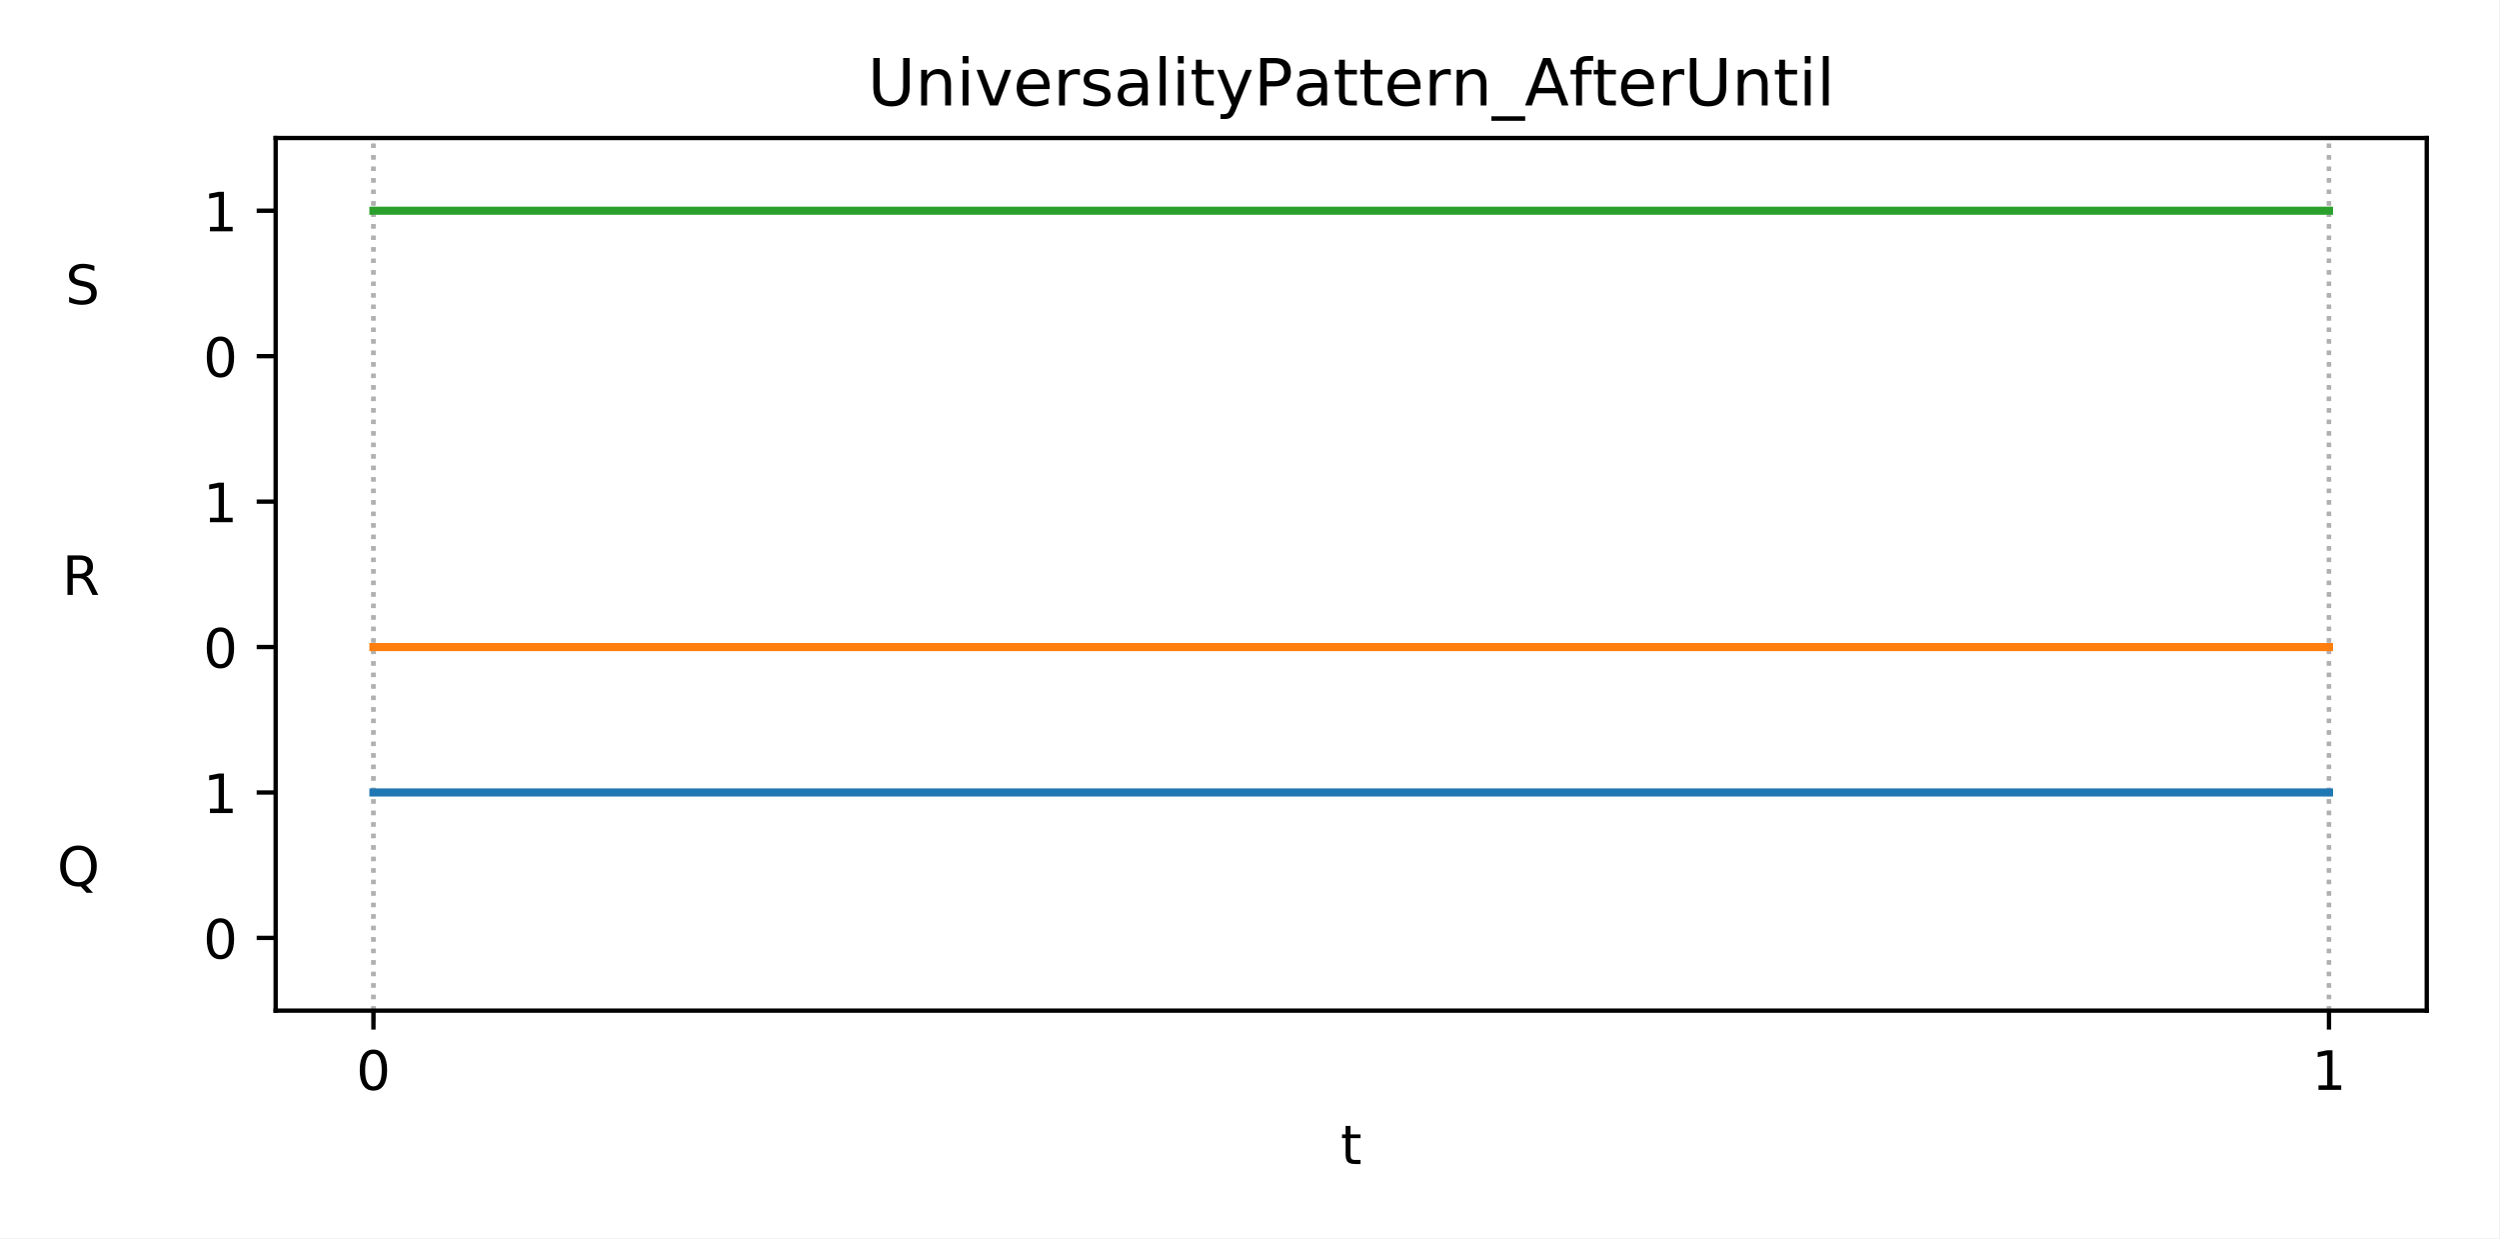
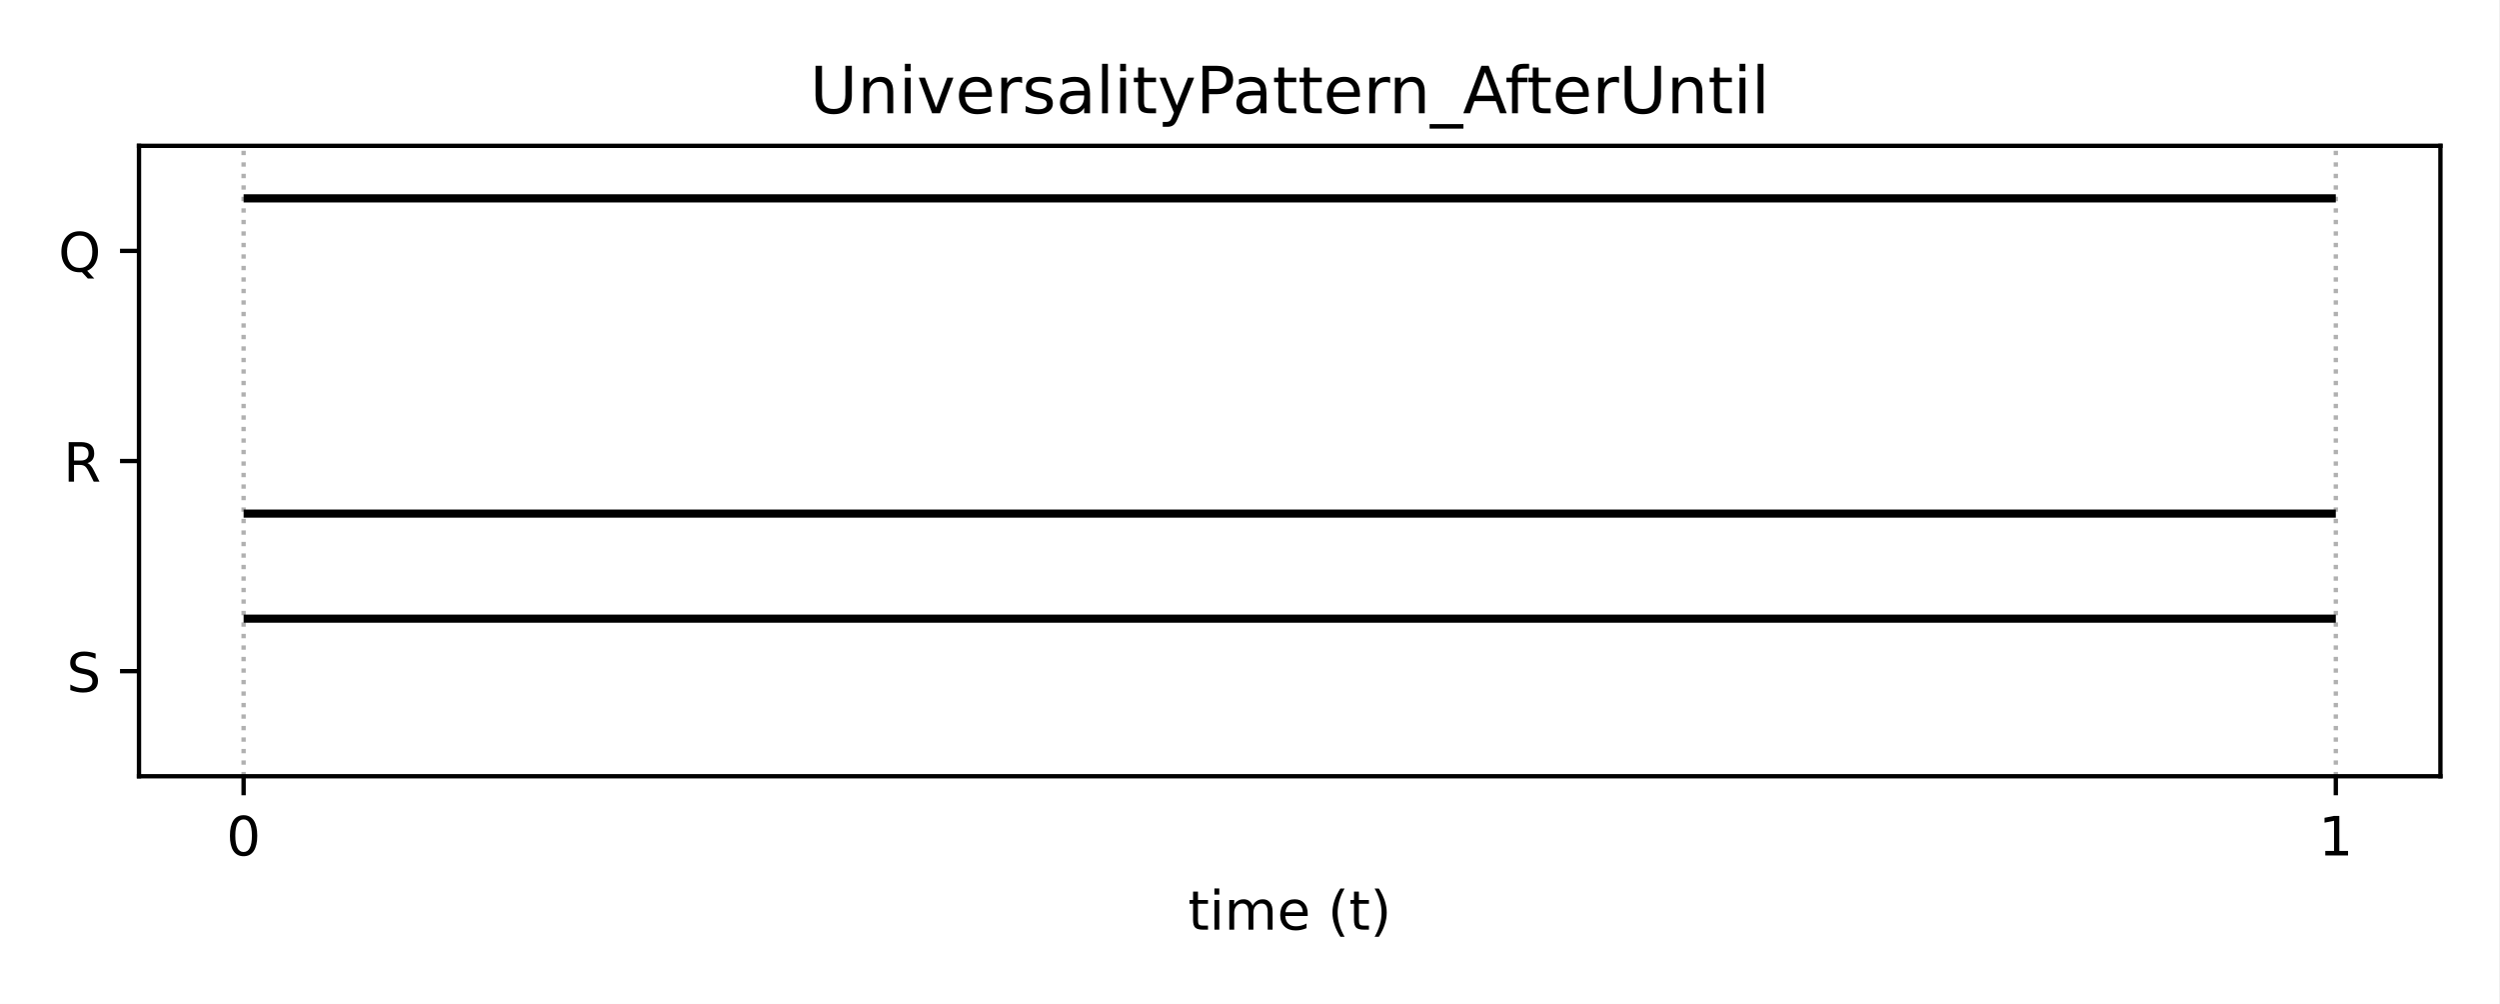
- <svg xmlns="http://www.w3.org/2000/svg" xmlns:xlink="http://www.w3.org/1999/xlink" height="228.24pt" version="1.1" viewBox="0 0 460.8 228.24" width="460.8pt">
+ <svg xmlns="http://www.w3.org/2000/svg" xmlns:xlink="http://www.w3.org/1999/xlink" height="185.04pt" version="1.1" viewBox="0 0 460.8 185.04" width="460.8pt">
  <defs>
    <style type="text/css">
*{stroke-linecap:butt;stroke-linejoin:round;}
  </style>
  </defs>
  <g id="figure_1">
    <g id="patch_1">
-       <path d="M 0 228.24  L 460.8 228.24  L 460.8 0  L 0 0  z " style="fill:#ffffff;" />
+       <path d="M 0 185.04  L 460.8 185.04  L 460.8 0  L 0 0  z " style="fill:#ffffff;" />
    </g>
    <g id="axes_1">
      <g id="patch_2">
-         <path d="M 50.83 186.28  L 447.48 186.28  L 447.48 25.44  L 50.83 25.44  z " style="fill:#ffffff;" />
+         <path d="M 25.63 143.08  L 450 143.08  L 450 26.88  L 25.63 26.88  z " style="fill:#ffffff;" />
      </g>
      <g id="matplotlib.axis_1">
        <g id="xtick_1">
          <g id="line2d_1">
-             <path clip-path="url(#p266788edde)" d="M 68.86 186.28  L 68.86 25.44  " style="fill:none;stroke:#b0b0b0;stroke-dasharray:0.8,1.32;stroke-dashoffset:0;stroke-width:0.8;" />
+             <path clip-path="url(#p71a6ee5e17)" d="M 44.92 143.08  L 44.92 26.88  " style="fill:none;stroke:#b0b0b0;stroke-dasharray:0.8,1.32;stroke-dashoffset:0;stroke-width:0.8;" />
          </g>
          <g id="line2d_2">
            <defs>
-               <path d="M 0 0  L 0 3.5  " id="mb87fdac014" style="stroke:#000000;stroke-width:0.8;" />
-             </defs>
-             <g>
-               <use style="stroke:#000000;stroke-width:0.8;" x="68.86" xlink:href="#mb87fdac014" y="186.28" />
+               <path d="M 0 0  L 0 3.5  " id="m770708120b" style="stroke:#000000;stroke-width:0.8;" />
+             </defs>
+             <g>
+               <use style="stroke:#000000;stroke-width:0.8;" x="44.92" xlink:href="#m770708120b" y="143.08" />
            </g>
          </g>
          <g id="text_1">
            <defs>
              <path d="M 31.781 66.406  Q 24.172 66.406 20.328 58.906  Q 16.5 51.422 16.5 36.375  Q 16.5 21.391 20.328 13.891  Q 24.172 6.391 31.781 6.391  Q 39.453 6.391 43.281 13.891  Q 47.125 21.391 47.125 36.375  Q 47.125 51.422 43.281 58.906  Q 39.453 66.406 31.781 66.406  z M 31.781 74.219  Q 44.047 74.219 50.516 64.516  Q 56.984 54.828 56.984 36.375  Q 56.984 17.969 50.516 8.266  Q 44.047 -1.422 31.781 -1.422  Q 19.531 -1.422 13.062 8.266  Q 6.594 17.969 6.594 36.375  Q 6.594 54.828 13.062 64.516  Q 19.531 74.219 31.781 74.219  z " id="DejaVuSans-48" />
            </defs>
-             <g transform="translate(65.6783 200.8784)scale(0.1 -0.1)">
+             <g transform="translate(41.7383 157.6784)scale(0.1 -0.1)">
              <use xlink:href="#DejaVuSans-48" />
            </g>
          </g>
        </g>
        <g id="xtick_2">
          <g id="line2d_3">
-             <path clip-path="url(#p266788edde)" d="M 429.45 186.28  L 429.45 25.44  " style="fill:none;stroke:#b0b0b0;stroke-dasharray:0.8,1.32;stroke-dashoffset:0;stroke-width:0.8;" />
+             <path clip-path="url(#p71a6ee5e17)" d="M 430.71 143.08  L 430.71 26.88  " style="fill:none;stroke:#b0b0b0;stroke-dasharray:0.8,1.32;stroke-dashoffset:0;stroke-width:0.8;" />
          </g>
          <g id="line2d_4">
            <g>
-               <use style="stroke:#000000;stroke-width:0.8;" x="429.45" xlink:href="#mb87fdac014" y="186.28" />
+               <use style="stroke:#000000;stroke-width:0.8;" x="430.71" xlink:href="#m770708120b" y="143.08" />
            </g>
          </g>
          <g id="text_2">
            <defs>
              <path d="M 12.406 8.297  L 28.516 8.297  L 28.516 63.922  L 10.984 60.406  L 10.984 69.391  L 28.422 72.906  L 38.281 72.906  L 38.281 8.297  L 54.391 8.297  L 54.391 0  L 12.406 0  z " id="DejaVuSans-49" />
            </defs>
-             <g transform="translate(426.2692 200.8784)scale(0.1 -0.1)">
+             <g transform="translate(427.5292 157.6784)scale(0.1 -0.1)">
              <use xlink:href="#DejaVuSans-49" />
-             </g>
-           </g>
-         </g>
-         <g id="xtick_3">
-           <g id="line2d_5">
-             <path clip-path="url(#p266788edde)" d="M 68.86 186.28  L 68.86 25.44  " style="fill:none;stroke:#b0b0b0;stroke-dasharray:0.8,1.32;stroke-dashoffset:0;stroke-width:0.8;" />
-           </g>
-           <g id="line2d_6">
-             <defs>
-               <path d="M 0 0  L 0 2  " id="me98ea609a5" style="stroke:#000000;stroke-width:0.6;" />
-             </defs>
-             <g>
-               <use style="stroke:#000000;stroke-width:0.6;" x="68.86" xlink:href="#me98ea609a5" y="186.28" />
-             </g>
-           </g>
-         </g>
-         <g id="xtick_4">
-           <g id="line2d_7">
-             <path clip-path="url(#p266788edde)" d="M 429.45 186.28  L 429.45 25.44  " style="fill:none;stroke:#b0b0b0;stroke-dasharray:0.8,1.32;stroke-dashoffset:0;stroke-width:0.8;" />
-           </g>
-           <g id="line2d_8">
-             <g>
-               <use style="stroke:#000000;stroke-width:0.6;" x="429.45" xlink:href="#me98ea609a5" y="186.28" />
            </g>
          </g>
        </g>
        <g id="text_3">
          <defs>
            <path d="M 18.312 70.219  L 18.312 54.688  L 36.812 54.688  L 36.812 47.703  L 18.312 47.703  L 18.312 18.016  Q 18.312 11.328 20.141 9.422  Q 21.969 7.516 27.594 7.516  L 36.812 7.516  L 36.812 0  L 27.594 0  Q 17.188 0 13.234 3.875  Q 9.281 7.766 9.281 18.016  L 9.281 47.703  L 2.688 47.703  L 2.688 54.688  L 9.281 54.688  L 9.281 70.219  z " id="DejaVuSans-116" />
+             <path d="M 9.422 54.688  L 18.406 54.688  L 18.406 0  L 9.422 0  z M 9.422 75.984  L 18.406 75.984  L 18.406 64.594  L 9.422 64.594  z " id="DejaVuSans-105" />
+             <path d="M 52 44.188  Q 55.375 50.25 60.062 53.125  Q 64.75 56 71.094 56  Q 79.641 56 84.281 50.016  Q 88.922 44.047 88.922 33.016  L 88.922 0  L 79.891 0  L 79.891 32.719  Q 79.891 40.578 77.094 44.375  Q 74.312 48.188 68.609 48.188  Q 61.625 48.188 57.562 43.547  Q 53.516 38.922 53.516 30.906  L 53.516 0  L 44.484 0  L 44.484 32.719  Q 44.484 40.625 41.703 44.406  Q 38.922 48.188 33.109 48.188  Q 26.219 48.188 22.156 43.531  Q 18.109 38.875 18.109 30.906  L 18.109 0  L 9.078 0  L 9.078 54.688  L 18.109 54.688  L 18.109 46.188  Q 21.188 51.219 25.484 53.609  Q 29.781 56 35.688 56  Q 41.656 56 45.828 52.969  Q 50 49.953 52 44.188  z " id="DejaVuSans-109" />
+             <path d="M 56.203 29.594  L 56.203 25.203  L 14.891 25.203  Q 15.484 15.922 20.484 11.062  Q 25.484 6.203 34.422 6.203  Q 39.594 6.203 44.453 7.469  Q 49.312 8.734 54.109 11.281  L 54.109 2.781  Q 49.266 0.734 44.188 -0.344  Q 39.109 -1.422 33.891 -1.422  Q 20.797 -1.422 13.156 6.188  Q 5.516 13.812 5.516 26.812  Q 5.516 40.234 12.766 48.109  Q 20.016 56 32.328 56  Q 43.359 56 49.781 48.891  Q 56.203 41.797 56.203 29.594  z M 47.219 32.234  Q 47.125 39.594 43.094 43.984  Q 39.062 48.391 32.422 48.391  Q 24.906 48.391 20.391 44.141  Q 15.875 39.891 15.188 32.172  z " id="DejaVuSans-101" />
+             <path id="DejaVuSans-32" />
+             <path d="M 31 75.875  Q 24.469 64.656 21.281 53.656  Q 18.109 42.672 18.109 31.391  Q 18.109 20.125 21.312 9.062  Q 24.516 -2 31 -13.188  L 23.188 -13.188  Q 15.875 -1.703 12.234 9.375  Q 8.594 20.453 8.594 31.391  Q 8.594 42.281 12.203 53.312  Q 15.828 64.359 23.188 75.875  z " id="DejaVuSans-40" />
+             <path d="M 8.016 75.875  L 15.828 75.875  Q 23.141 64.359 26.781 53.312  Q 30.422 42.281 30.422 31.391  Q 30.422 20.453 26.781 9.375  Q 23.141 -1.703 15.828 -13.188  L 8.016 -13.188  Q 14.5 -2 17.703 9.062  Q 20.906 20.125 20.906 31.391  Q 20.906 42.672 17.703 53.656  Q 14.5 64.656 8.016 75.875  z " id="DejaVuSans-41" />
          </defs>
-           <g transform="translate(247.1948 214.5566)scale(0.1 -0.1)">
+           <g transform="translate(219.0681 171.3566)scale(0.1 -0.1)">
            <use xlink:href="#DejaVuSans-116" />
+             <use x="39.209" xlink:href="#DejaVuSans-105" />
+             <use x="66.992" xlink:href="#DejaVuSans-109" />
+             <use x="164.404" xlink:href="#DejaVuSans-101" />
+             <use x="225.928" xlink:href="#DejaVuSans-32" />
+             <use x="257.715" xlink:href="#DejaVuSans-40" />
+             <use x="296.729" xlink:href="#DejaVuSans-116" />
+             <use x="335.938" xlink:href="#DejaVuSans-41" />
          </g>
        </g>
      </g>
      <g id="matplotlib.axis_2">
        <g id="ytick_1">
-           <g id="line2d_9">
-             <defs>
-               <path d="M 0 0  L -3.5 0  " id="m0149f2bf0d" style="stroke:#000000;stroke-width:0.8;" />
-             </defs>
-             <g>
-               <use style="stroke:#000000;stroke-width:0.8;" x="50.83" xlink:href="#m0149f2bf0d" y="172.877" />
+           <g id="line2d_5">
+             <defs>
+               <path d="M 0 0  L -3.5 0  " id="mc146a41bcd" style="stroke:#000000;stroke-width:0.8;" />
+             </defs>
+             <g>
+               <use style="stroke:#000000;stroke-width:0.8;" x="25.63" xlink:href="#mc146a41bcd" y="123.713" />
            </g>
          </g>
          <g id="text_4">
-             <g transform="translate(37.4675 176.6759)scale(0.1 -0.1)">
-               <use xlink:href="#DejaVuSans-48" />
+             <defs>
+               <path d="M 53.516 70.516  L 53.516 60.891  Q 47.906 63.578 42.922 64.891  Q 37.938 66.219 33.297 66.219  Q 25.25 66.219 20.875 63.094  Q 16.5 59.969 16.5 54.203  Q 16.5 49.359 19.406 46.891  Q 22.312 44.438 30.422 42.922  L 36.375 41.703  Q 47.406 39.594 52.656 34.297  Q 57.906 29 57.906 20.125  Q 57.906 9.516 50.797 4.047  Q 43.703 -1.422 29.984 -1.422  Q 24.812 -1.422 18.969 -0.25  Q 13.141 0.922 6.891 3.219  L 6.891 13.375  Q 12.891 10.016 18.656 8.297  Q 24.422 6.594 29.984 6.594  Q 38.422 6.594 43.016 9.906  Q 47.609 13.234 47.609 19.391  Q 47.609 24.75 44.312 27.781  Q 41.016 30.812 33.5 32.328  L 27.484 33.5  Q 16.453 35.688 11.516 40.375  Q 6.594 45.062 6.594 53.422  Q 6.594 63.094 13.406 68.656  Q 20.219 74.219 32.172 74.219  Q 37.312 74.219 42.625 73.281  Q 47.953 72.359 53.516 70.516  z " id="DejaVuSans-83" />
+             </defs>
+             <g transform="translate(12.28156 127.5126)scale(0.1 -0.1)">
+               <use xlink:href="#DejaVuSans-83" />
            </g>
          </g>
        </g>
        <g id="ytick_2">
+           <g id="line2d_6">
+             <g>
+               <use style="stroke:#000000;stroke-width:0.8;" x="25.63" xlink:href="#mc146a41bcd" y="84.98" />
+             </g>
+           </g>
          <g id="text_5">
            <defs>
+               <path d="M 44.391 34.188  Q 47.562 33.109 50.562 29.594  Q 53.562 26.078 56.594 19.922  L 66.609 0  L 56 0  L 46.688 18.703  Q 43.062 26.031 39.672 28.422  Q 36.281 30.812 30.422 30.812  L 19.672 30.812  L 19.672 0  L 9.812 0  L 9.812 72.906  L 32.078 72.906  Q 44.578 72.906 50.734 67.672  Q 56.891 62.453 56.891 51.906  Q 56.891 45.016 53.688 40.469  Q 50.484 35.938 44.391 34.188  z M 19.672 64.797  L 19.672 38.922  L 32.078 38.922  Q 39.203 38.922 42.844 42.219  Q 46.484 45.516 46.484 51.906  Q 46.484 58.297 42.844 61.547  Q 39.203 64.797 32.078 64.797  z " id="DejaVuSans-82" />
+             </defs>
+             <g transform="translate(11.68156 88.77922)scale(0.1 -0.1)">
+               <use xlink:href="#DejaVuSans-82" />
+             </g>
+           </g>
+         </g>
+         <g id="ytick_3">
+           <g id="line2d_7">
+             <g>
+               <use style="stroke:#000000;stroke-width:0.8;" x="25.63" xlink:href="#mc146a41bcd" y="46.247" />
+             </g>
+           </g>
+           <g id="text_6">
+             <defs>
              <path d="M 39.406 66.219  Q 28.656 66.219 22.328 58.203  Q 16.016 50.203 16.016 36.375  Q 16.016 22.609 22.328 14.594  Q 28.656 6.594 39.406 6.594  Q 50.141 6.594 56.422 14.594  Q 62.703 22.609 62.703 36.375  Q 62.703 50.203 56.422 58.203  Q 50.141 66.219 39.406 66.219  z M 53.219 1.312  L 66.219 -12.891  L 54.297 -12.891  L 43.5 -1.219  Q 41.891 -1.312 41.031 -1.359  Q 40.188 -1.422 39.406 -1.422  Q 24.031 -1.422 14.812 8.859  Q 5.609 19.141 5.609 36.375  Q 5.609 53.656 14.812 63.938  Q 24.031 74.219 39.406 74.219  Q 54.734 74.219 63.906 63.938  Q 73.094 53.656 73.094 36.375  Q 73.094 23.688 67.984 14.641  Q 62.891 5.609 53.219 1.312  z " id="DejaVuSans-81" />
-               <path id="DejaVuSans-32" />
-             </defs>
-             <g transform="translate(10.53313 163.2726)scale(0.1 -0.1)">
+             </defs>
+             <g transform="translate(10.75812 50.04588)scale(0.1 -0.1)">
              <use xlink:href="#DejaVuSans-81" />
-               <use x="78.711" xlink:href="#DejaVuSans-32" />
-               <use x="110.498" xlink:href="#DejaVuSans-32" />
-               <use x="142.285" xlink:href="#DejaVuSans-32" />
-               <use x="174.072" xlink:href="#DejaVuSans-32" />
-               <use x="205.859" xlink:href="#DejaVuSans-32" />
-               <use x="237.646" xlink:href="#DejaVuSans-32" />
-               <use x="269.434" xlink:href="#DejaVuSans-32" />
-               <use x="301.221" xlink:href="#DejaVuSans-32" />
-             </g>
-           </g>
-         </g>
-         <g id="ytick_3">
-           <g id="line2d_10">
-             <g>
-               <use style="stroke:#000000;stroke-width:0.8;" x="50.83" xlink:href="#m0149f2bf0d" y="146.07" />
-             </g>
-           </g>
-           <g id="text_6">
-             <g transform="translate(37.4675 149.8692)scale(0.1 -0.1)">
-               <use xlink:href="#DejaVuSans-49" />
-             </g>
-           </g>
-         </g>
-         <g id="ytick_4">
-           <g id="line2d_11">
-             <g>
-               <use style="stroke:#000000;stroke-width:0.8;" x="50.83" xlink:href="#m0149f2bf0d" y="119.263" />
-             </g>
-           </g>
-           <g id="text_7">
-             <g transform="translate(37.4675 123.0626)scale(0.1 -0.1)">
-               <use xlink:href="#DejaVuSans-48" />
-             </g>
-           </g>
-         </g>
-         <g id="ytick_5">
-           <g id="text_8">
-             <defs>
-               <path d="M 44.391 34.188  Q 47.562 33.109 50.562 29.594  Q 53.562 26.078 56.594 19.922  L 66.609 0  L 56 0  L 46.688 18.703  Q 43.062 26.031 39.672 28.422  Q 36.281 30.812 30.422 30.812  L 19.672 30.812  L 19.672 0  L 9.812 0  L 9.812 72.906  L 32.078 72.906  Q 44.578 72.906 50.734 67.672  Q 56.891 62.453 56.891 51.906  Q 56.891 45.016 53.688 40.469  Q 50.484 35.938 44.391 34.188  z M 19.672 64.797  L 19.672 38.922  L 32.078 38.922  Q 39.203 38.922 42.844 42.219  Q 46.484 45.516 46.484 51.906  Q 46.484 58.297 42.844 61.547  Q 39.203 64.797 32.078 64.797  z " id="DejaVuSans-82" />
-             </defs>
-             <g transform="translate(11.45656 109.6592)scale(0.1 -0.1)">
-               <use xlink:href="#DejaVuSans-82" />
-               <use x="69.482" xlink:href="#DejaVuSans-32" />
-               <use x="101.27" xlink:href="#DejaVuSans-32" />
-               <use x="133.057" xlink:href="#DejaVuSans-32" />
-               <use x="164.844" xlink:href="#DejaVuSans-32" />
-               <use x="196.631" xlink:href="#DejaVuSans-32" />
-               <use x="228.418" xlink:href="#DejaVuSans-32" />
-               <use x="260.205" xlink:href="#DejaVuSans-32" />
-               <use x="291.992" xlink:href="#DejaVuSans-32" />
-             </g>
-           </g>
-         </g>
-         <g id="ytick_6">
-           <g id="line2d_12">
-             <g>
-               <use style="stroke:#000000;stroke-width:0.8;" x="50.83" xlink:href="#m0149f2bf0d" y="92.457" />
-             </g>
-           </g>
-           <g id="text_9">
-             <g transform="translate(37.4675 96.25589)scale(0.1 -0.1)">
-               <use xlink:href="#DejaVuSans-49" />
-             </g>
-           </g>
-         </g>
-         <g id="ytick_7">
-           <g id="line2d_13">
-             <g>
-               <use style="stroke:#000000;stroke-width:0.8;" x="50.83" xlink:href="#m0149f2bf0d" y="65.65" />
-             </g>
-           </g>
-           <g id="text_10">
-             <g transform="translate(37.4675 69.44922)scale(0.1 -0.1)">
-               <use xlink:href="#DejaVuSans-48" />
-             </g>
-           </g>
-         </g>
-         <g id="ytick_8">
-           <g id="text_11">
-             <defs>
-               <path d="M 53.516 70.516  L 53.516 60.891  Q 47.906 63.578 42.922 64.891  Q 37.938 66.219 33.297 66.219  Q 25.25 66.219 20.875 63.094  Q 16.5 59.969 16.5 54.203  Q 16.5 49.359 19.406 46.891  Q 22.312 44.438 30.422 42.922  L 36.375 41.703  Q 47.406 39.594 52.656 34.297  Q 57.906 29 57.906 20.125  Q 57.906 9.516 50.797 4.047  Q 43.703 -1.422 29.984 -1.422  Q 24.812 -1.422 18.969 -0.25  Q 13.141 0.922 6.891 3.219  L 6.891 13.375  Q 12.891 10.016 18.656 8.297  Q 24.422 6.594 29.984 6.594  Q 38.422 6.594 43.016 9.906  Q 47.609 13.234 47.609 19.391  Q 47.609 24.75 44.312 27.781  Q 41.016 30.812 33.5 32.328  L 27.484 33.5  Q 16.453 35.688 11.516 40.375  Q 6.594 45.062 6.594 53.422  Q 6.594 63.094 13.406 68.656  Q 20.219 74.219 32.172 74.219  Q 37.312 74.219 42.625 73.281  Q 47.953 72.359 53.516 70.516  z " id="DejaVuSans-83" />
-             </defs>
-             <g transform="translate(12.05656 56.04588)scale(0.1 -0.1)">
-               <use xlink:href="#DejaVuSans-83" />
-               <use x="63.477" xlink:href="#DejaVuSans-32" />
-               <use x="95.264" xlink:href="#DejaVuSans-32" />
-               <use x="127.051" xlink:href="#DejaVuSans-32" />
-               <use x="158.838" xlink:href="#DejaVuSans-32" />
-               <use x="190.625" xlink:href="#DejaVuSans-32" />
-               <use x="222.412" xlink:href="#DejaVuSans-32" />
-               <use x="254.199" xlink:href="#DejaVuSans-32" />
-               <use x="285.986" xlink:href="#DejaVuSans-32" />
-             </g>
-           </g>
-         </g>
-         <g id="ytick_9">
-           <g id="line2d_14">
-             <g>
-               <use style="stroke:#000000;stroke-width:0.8;" x="50.83" xlink:href="#m0149f2bf0d" y="38.843" />
-             </g>
-           </g>
-           <g id="text_12">
-             <g transform="translate(37.4675 42.64255)scale(0.1 -0.1)">
-               <use xlink:href="#DejaVuSans-49" />
-             </g>
-           </g>
-         </g>
-       </g>
-       <g id="line2d_15">
-         <path clip-path="url(#p266788edde)" d="M 68.86 146.07  L 429.45 146.07  L 429.45 146.07  " style="fill:none;stroke:#1f77b4;stroke-linecap:square;stroke-width:1.5;" />
-       </g>
-       <g id="line2d_16">
-         <path clip-path="url(#p266788edde)" d="M 68.86 119.263  L 429.45 119.263  L 429.45 119.263  " style="fill:none;stroke:#ff7f0e;stroke-linecap:square;stroke-width:1.5;" />
-       </g>
-       <g id="line2d_17">
-         <path clip-path="url(#p266788edde)" d="M 68.86 38.843  L 429.45 38.843  L 429.45 38.843  " style="fill:none;stroke:#2ca02c;stroke-linecap:square;stroke-width:1.5;" />
+             </g>
+           </g>
+         </g>
+       </g>
+       <g id="LineCollection_1">
+         <path clip-path="url(#p71a6ee5e17)" d="M 44.92 114.03  L 430.71 114.03  " style="fill:none;stroke:#000000;stroke-width:1.5;" />
+       </g>
+       <g id="LineCollection_2">
+         <path clip-path="url(#p71a6ee5e17)" d="M 44.92 94.663  L 430.71 94.663  " style="fill:none;stroke:#000000;stroke-width:1.5;" />
+       </g>
+       <g id="LineCollection_3">
+         <path clip-path="url(#p71a6ee5e17)" d="M 44.92 36.563  L 430.71 36.563  " style="fill:none;stroke:#000000;stroke-width:1.5;" />
      </g>
      <g id="patch_3">
-         <path d="M 50.83 186.28  L 50.83 25.44  " style="fill:none;stroke:#000000;stroke-linecap:square;stroke-linejoin:miter;stroke-width:0.8;" />
+         <path d="M 25.63 143.08  L 25.63 26.88  " style="fill:none;stroke:#000000;stroke-linecap:square;stroke-linejoin:miter;stroke-width:0.8;" />
      </g>
      <g id="patch_4">
-         <path d="M 447.48 186.28  L 447.48 25.44  " style="fill:none;stroke:#000000;stroke-linecap:square;stroke-linejoin:miter;stroke-width:0.8;" />
+         <path d="M 450 143.08  L 450 26.88  " style="fill:none;stroke:#000000;stroke-linecap:square;stroke-linejoin:miter;stroke-width:0.8;" />
      </g>
      <g id="patch_5">
-         <path d="M 50.83 186.28  L 447.48 186.28  " style="fill:none;stroke:#000000;stroke-linecap:square;stroke-linejoin:miter;stroke-width:0.8;" />
+         <path d="M 25.63 143.08  L 450 143.08  " style="fill:none;stroke:#000000;stroke-linecap:square;stroke-linejoin:miter;stroke-width:0.8;" />
      </g>
      <g id="patch_6">
-         <path d="M 50.83 25.44  L 447.48 25.44  " style="fill:none;stroke:#000000;stroke-linecap:square;stroke-linejoin:miter;stroke-width:0.8;" />
-       </g>
-       <g id="text_13">
+         <path d="M 25.63 26.88  L 450 26.88  " style="fill:none;stroke:#000000;stroke-linecap:square;stroke-linejoin:miter;stroke-width:0.8;" />
+       </g>
+       <g id="text_7">
        <defs>
          <path d="M 8.688 72.906  L 18.609 72.906  L 18.609 28.609  Q 18.609 16.891 22.844 11.734  Q 27.094 6.594 36.625 6.594  Q 46.094 6.594 50.344 11.734  Q 54.594 16.891 54.594 28.609  L 54.594 72.906  L 64.5 72.906  L 64.5 27.391  Q 64.5 13.141 57.438 5.859  Q 50.391 -1.422 36.625 -1.422  Q 22.797 -1.422 15.734 5.859  Q 8.688 13.141 8.688 27.391  z " id="DejaVuSans-85" />
          <path d="M 54.891 33.016  L 54.891 0  L 45.906 0  L 45.906 32.719  Q 45.906 40.484 42.875 44.328  Q 39.844 48.188 33.797 48.188  Q 26.516 48.188 22.312 43.547  Q 18.109 38.922 18.109 30.906  L 18.109 0  L 9.078 0  L 9.078 54.688  L 18.109 54.688  L 18.109 46.188  Q 21.344 51.125 25.703 53.562  Q 30.078 56 35.797 56  Q 45.219 56 50.047 50.172  Q 54.891 44.344 54.891 33.016  z " id="DejaVuSans-110" />
-           <path d="M 9.422 54.688  L 18.406 54.688  L 18.406 0  L 9.422 0  z M 9.422 75.984  L 18.406 75.984  L 18.406 64.594  L 9.422 64.594  z " id="DejaVuSans-105" />
          <path d="M 2.984 54.688  L 12.5 54.688  L 29.594 8.797  L 46.688 54.688  L 56.203 54.688  L 35.688 0  L 23.484 0  z " id="DejaVuSans-118" />
-           <path d="M 56.203 29.594  L 56.203 25.203  L 14.891 25.203  Q 15.484 15.922 20.484 11.062  Q 25.484 6.203 34.422 6.203  Q 39.594 6.203 44.453 7.469  Q 49.312 8.734 54.109 11.281  L 54.109 2.781  Q 49.266 0.734 44.188 -0.344  Q 39.109 -1.422 33.891 -1.422  Q 20.797 -1.422 13.156 6.188  Q 5.516 13.812 5.516 26.812  Q 5.516 40.234 12.766 48.109  Q 20.016 56 32.328 56  Q 43.359 56 49.781 48.891  Q 56.203 41.797 56.203 29.594  z M 47.219 32.234  Q 47.125 39.594 43.094 43.984  Q 39.062 48.391 32.422 48.391  Q 24.906 48.391 20.391 44.141  Q 15.875 39.891 15.188 32.172  z " id="DejaVuSans-101" />
          <path d="M 41.109 46.297  Q 39.594 47.172 37.812 47.578  Q 36.031 48 33.891 48  Q 26.266 48 22.188 43.047  Q 18.109 38.094 18.109 28.812  L 18.109 0  L 9.078 0  L 9.078 54.688  L 18.109 54.688  L 18.109 46.188  Q 20.953 51.172 25.484 53.578  Q 30.031 56 36.531 56  Q 37.453 56 38.578 55.875  Q 39.703 55.766 41.062 55.516  z " id="DejaVuSans-114" />
          <path d="M 44.281 53.078  L 44.281 44.578  Q 40.484 46.531 36.375 47.5  Q 32.281 48.484 27.875 48.484  Q 21.188 48.484 17.844 46.438  Q 14.5 44.391 14.5 40.281  Q 14.5 37.156 16.891 35.375  Q 19.281 33.594 26.516 31.984  L 29.594 31.297  Q 39.156 29.25 43.188 25.516  Q 47.219 21.781 47.219 15.094  Q 47.219 7.469 41.188 3.016  Q 35.156 -1.422 24.609 -1.422  Q 20.219 -1.422 15.453 -0.562  Q 10.688 0.297 5.422 2  L 5.422 11.281  Q 10.406 8.688 15.234 7.391  Q 20.062 6.109 24.812 6.109  Q 31.156 6.109 34.562 8.281  Q 37.984 10.453 37.984 14.406  Q 37.984 18.062 35.516 20.016  Q 33.062 21.969 24.703 23.781  L 21.578 24.516  Q 13.234 26.266 9.516 29.906  Q 5.812 33.547 5.812 39.891  Q 5.812 47.609 11.281 51.797  Q 16.75 56 26.812 56  Q 31.781 56 36.172 55.266  Q 40.578 54.547 44.281 53.078  z " id="DejaVuSans-115" />
          <path d="M 34.281 27.484  Q 23.391 27.484 19.188 25  Q 14.984 22.516 14.984 16.5  Q 14.984 11.719 18.141 8.906  Q 21.297 6.109 26.703 6.109  Q 34.188 6.109 38.703 11.406  Q 43.219 16.703 43.219 25.484  L 43.219 27.484  z M 52.203 31.203  L 52.203 0  L 43.219 0  L 43.219 8.297  Q 40.141 3.328 35.547 0.953  Q 30.953 -1.422 24.312 -1.422  Q 15.922 -1.422 10.953 3.297  Q 6 8.016 6 15.922  Q 6 25.141 12.172 29.828  Q 18.359 34.516 30.609 34.516  L 43.219 34.516  L 43.219 35.406  Q 43.219 41.609 39.141 45  Q 35.062 48.391 27.688 48.391  Q 23 48.391 18.547 47.266  Q 14.109 46.141 10.016 43.891  L 10.016 52.203  Q 14.938 54.109 19.578 55.047  Q 24.219 56 28.609 56  Q 40.484 56 46.344 49.844  Q 52.203 43.703 52.203 31.203  z " id="DejaVuSans-97" />
          <path d="M 9.422 75.984  L 18.406 75.984  L 18.406 0  L 9.422 0  z " id="DejaVuSans-108" />
          <path d="M 32.172 -5.078  Q 28.375 -14.844 24.75 -17.812  Q 21.141 -20.797 15.094 -20.797  L 7.906 -20.797  L 7.906 -13.281  L 13.188 -13.281  Q 16.891 -13.281 18.938 -11.516  Q 21 -9.766 23.484 -3.219  L 25.094 0.875  L 2.984 54.688  L 12.5 54.688  L 29.594 11.922  L 46.688 54.688  L 56.203 54.688  z " id="DejaVuSans-121" />
          <path d="M 19.672 64.797  L 19.672 37.406  L 32.078 37.406  Q 38.969 37.406 42.719 40.969  Q 46.484 44.531 46.484 51.125  Q 46.484 57.672 42.719 61.234  Q 38.969 64.797 32.078 64.797  z M 9.812 72.906  L 32.078 72.906  Q 44.344 72.906 50.609 67.359  Q 56.891 61.812 56.891 51.125  Q 56.891 40.328 50.609 34.812  Q 44.344 29.297 32.078 29.297  L 19.672 29.297  L 19.672 0  L 9.812 0  z " id="DejaVuSans-80" />
          <path d="M 50.984 -16.609  L 50.984 -23.578  L -0.984 -23.578  L -0.984 -16.609  z " id="DejaVuSans-95" />
          <path d="M 34.188 63.188  L 20.797 26.906  L 47.609 26.906  z M 28.609 72.906  L 39.797 72.906  L 67.578 0  L 57.328 0  L 50.688 18.703  L 17.828 18.703  L 11.188 0  L 0.781 0  z " id="DejaVuSans-65" />
          <path d="M 37.109 75.984  L 37.109 68.5  L 28.516 68.5  Q 23.688 68.5 21.797 66.547  Q 19.922 64.594 19.922 59.516  L 19.922 54.688  L 34.719 54.688  L 34.719 47.703  L 19.922 47.703  L 19.922 0  L 10.891 0  L 10.891 47.703  L 2.297 47.703  L 2.297 54.688  L 10.891 54.688  L 10.891 58.5  Q 10.891 67.625 15.141 71.797  Q 19.391 75.984 28.609 75.984  z " id="DejaVuSans-102" />
        </defs>
-         <g transform="translate(159.9866 19.44)scale(0.12 -0.12)">
+         <g transform="translate(149.3356 20.88)scale(0.12 -0.12)">
          <use xlink:href="#DejaVuSans-85" />
          <use x="73.193" xlink:href="#DejaVuSans-110" />
          <use x="136.572" xlink:href="#DejaVuSans-105" />
          <use x="164.355" xlink:href="#DejaVuSans-118" />
          <use x="223.535" xlink:href="#DejaVuSans-101" />
          <use x="285.059" xlink:href="#DejaVuSans-114" />
          <use x="326.172" xlink:href="#DejaVuSans-115" />
          <use x="378.271" xlink:href="#DejaVuSans-97" />
          <use x="439.551" xlink:href="#DejaVuSans-108" />
          <use x="467.334" xlink:href="#DejaVuSans-105" />
          <use x="495.117" xlink:href="#DejaVuSans-116" />
          <use x="534.326" xlink:href="#DejaVuSans-121" />
          <use x="593.506" xlink:href="#DejaVuSans-80" />
-           <use x="653.746" xlink:href="#DejaVuSans-97" />
-           <use x="715.025" xlink:href="#DejaVuSans-116" />
-           <use x="754.234" xlink:href="#DejaVuSans-116" />
-           <use x="793.443" xlink:href="#DejaVuSans-101" />
-           <use x="854.967" xlink:href="#DejaVuSans-114" />
-           <use x="896.064" xlink:href="#DejaVuSans-110" />
-           <use x="959.443" xlink:href="#DejaVuSans-95" />
-           <use x="1009.443" xlink:href="#DejaVuSans-65" />
-           <use x="1077.805" xlink:href="#DejaVuSans-102" />
-           <use x="1112.994" xlink:href="#DejaVuSans-116" />
-           <use x="1152.203" xlink:href="#DejaVuSans-101" />
-           <use x="1213.727" xlink:href="#DejaVuSans-114" />
-           <use x="1254.84" xlink:href="#DejaVuSans-85" />
-           <use x="1328.033" xlink:href="#DejaVuSans-110" />
-           <use x="1391.412" xlink:href="#DejaVuSans-116" />
-           <use x="1430.621" xlink:href="#DejaVuSans-105" />
-           <use x="1458.404" xlink:href="#DejaVuSans-108" />
+           <use x="649.309" xlink:href="#DejaVuSans-97" />
+           <use x="710.588" xlink:href="#DejaVuSans-116" />
+           <use x="749.797" xlink:href="#DejaVuSans-116" />
+           <use x="789.006" xlink:href="#DejaVuSans-101" />
+           <use x="850.529" xlink:href="#DejaVuSans-114" />
+           <use x="889.893" xlink:href="#DejaVuSans-110" />
+           <use x="953.271" xlink:href="#DejaVuSans-95" />
+           <use x="1003.271" xlink:href="#DejaVuSans-65" />
+           <use x="1068.055" xlink:href="#DejaVuSans-102" />
+           <use x="1101.51" xlink:href="#DejaVuSans-116" />
+           <use x="1140.719" xlink:href="#DejaVuSans-101" />
+           <use x="1202.242" xlink:href="#DejaVuSans-114" />
+           <use x="1243.355" xlink:href="#DejaVuSans-85" />
+           <use x="1316.549" xlink:href="#DejaVuSans-110" />
+           <use x="1379.928" xlink:href="#DejaVuSans-116" />
+           <use x="1419.137" xlink:href="#DejaVuSans-105" />
+           <use x="1446.92" xlink:href="#DejaVuSans-108" />
        </g>
      </g>
    </g>
  </g>
  <defs>
-     <clipPath id="p266788edde">
-       <rect height="160.84" width="396.65" x="50.83" y="25.44" />
+     <clipPath id="p71a6ee5e17">
+       <rect height="116.2" width="424.37" x="25.63" y="26.88" />
    </clipPath>
  </defs>
</svg>
